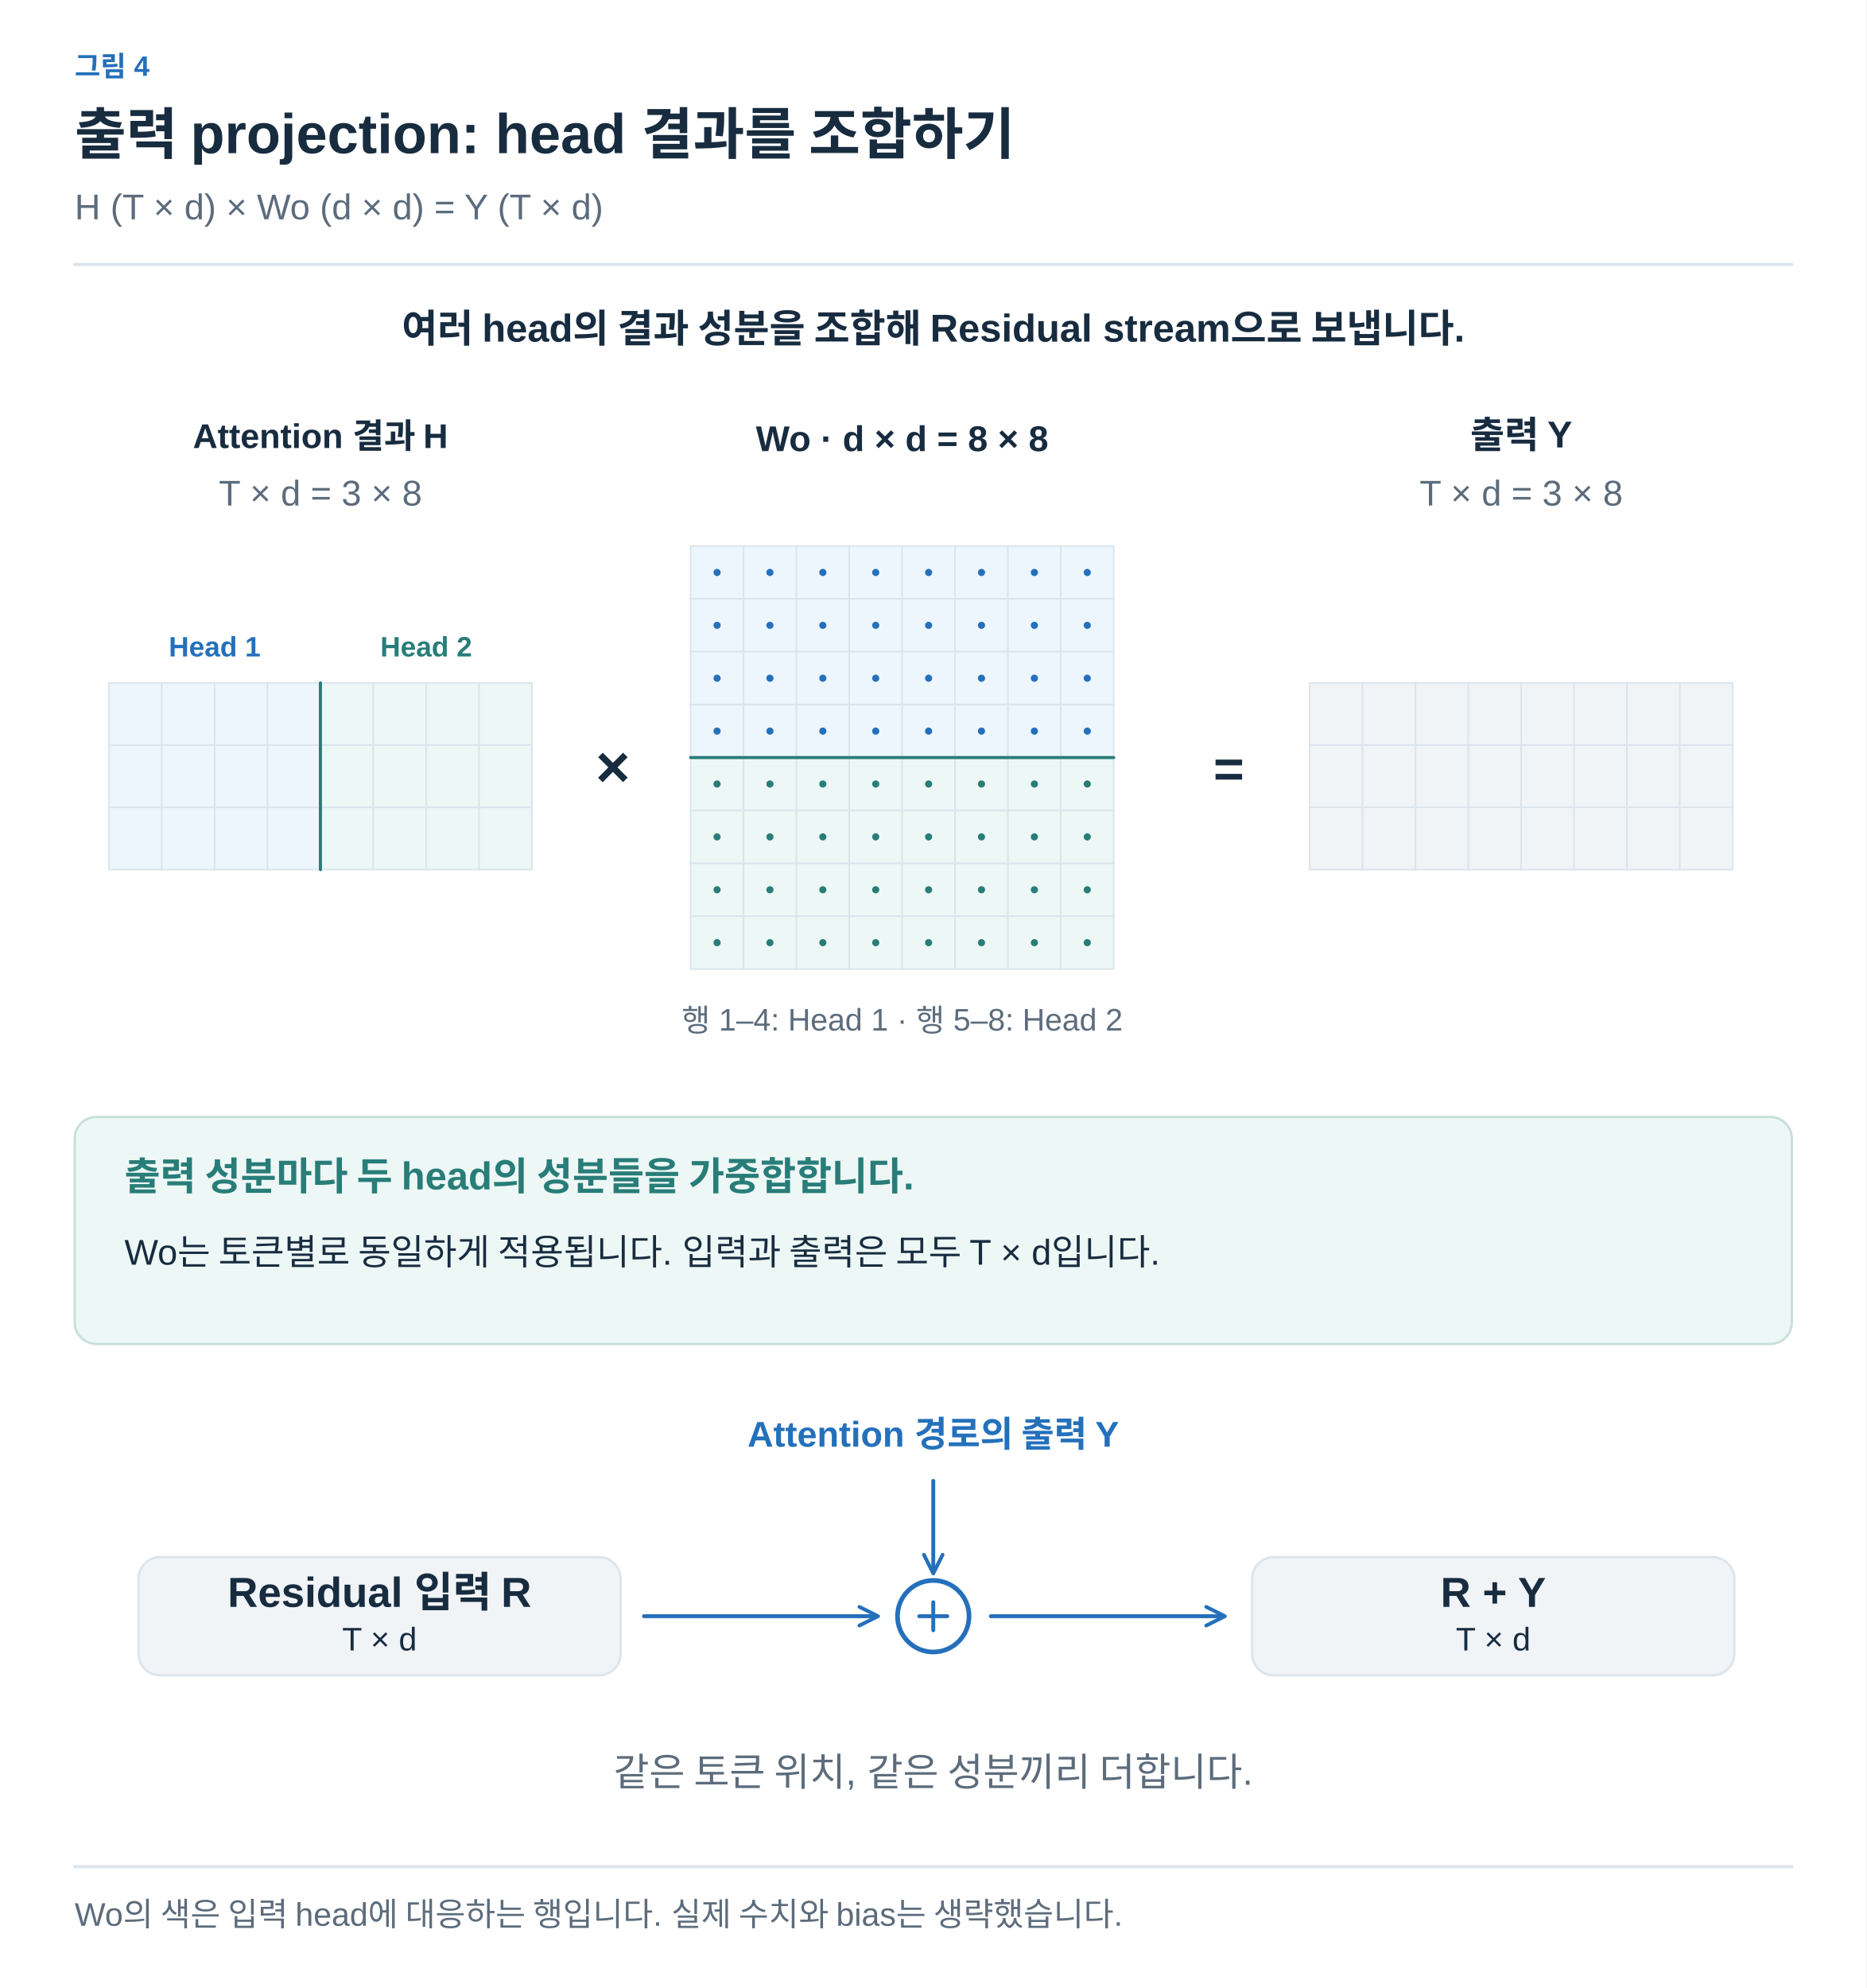
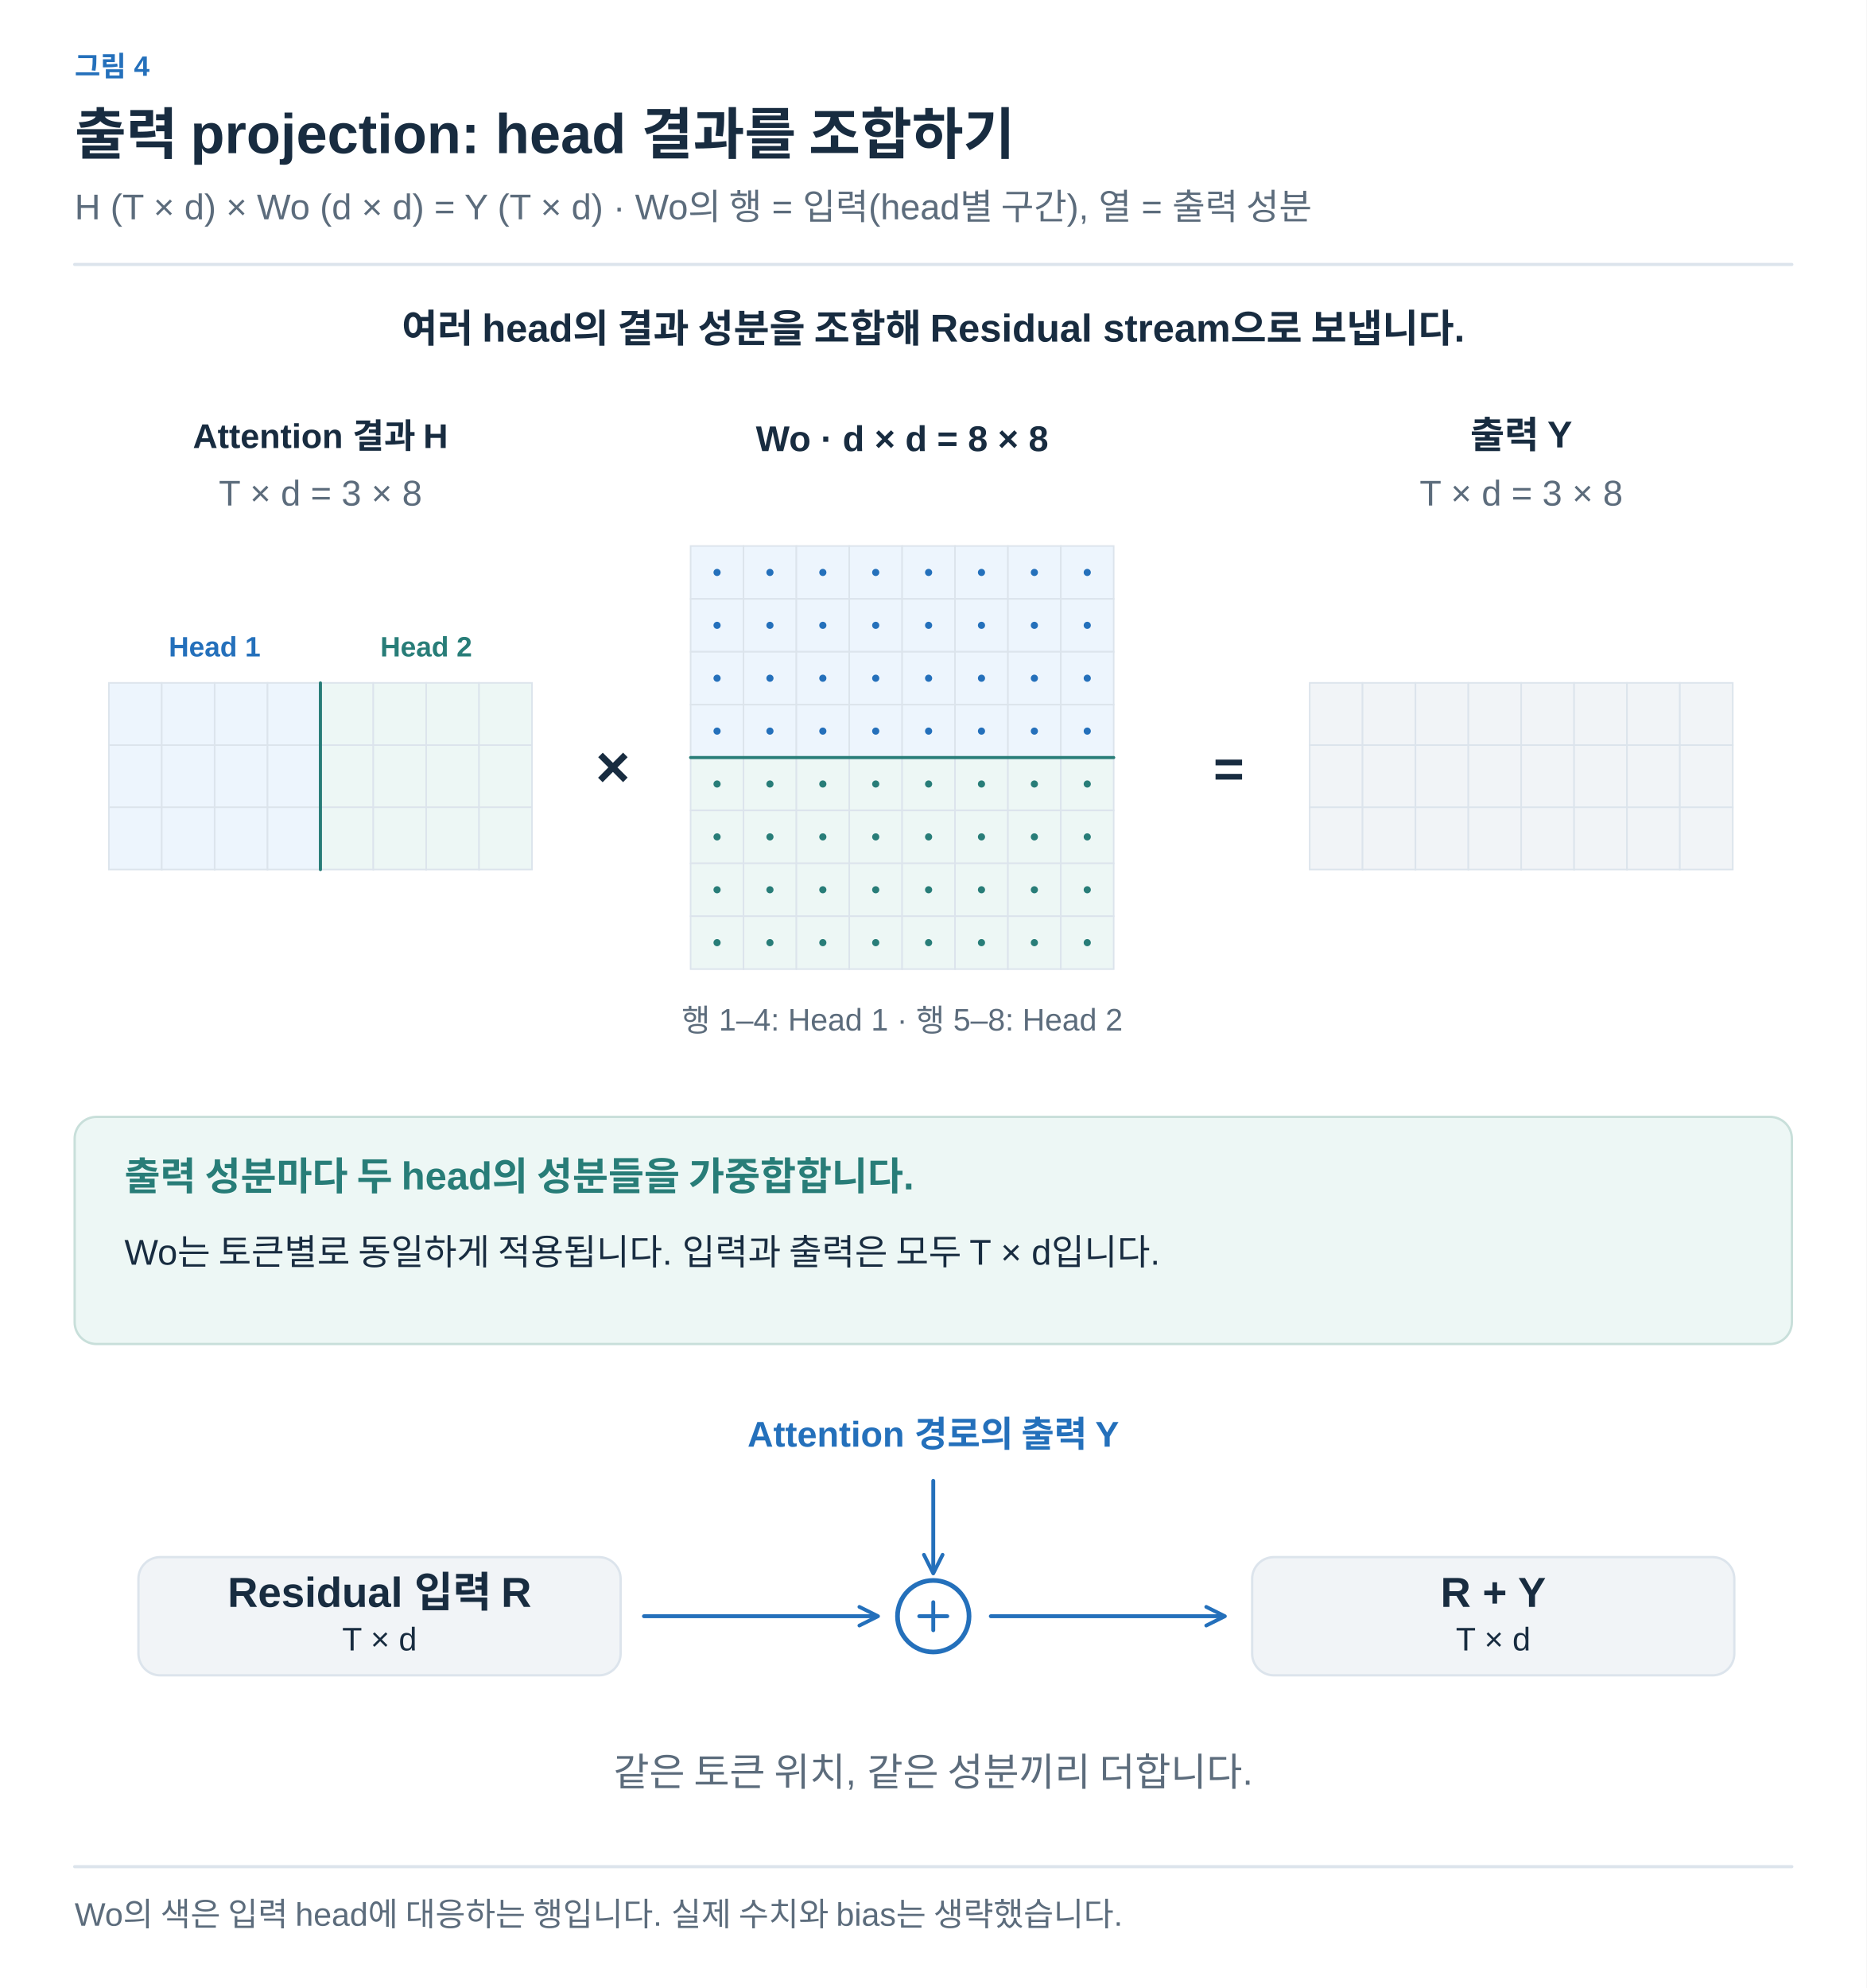
<svg xmlns="http://www.w3.org/2000/svg" width="1200" height="1278" viewBox="0 0 1200 1278" role="img" aria-labelledby="title desc">
  <defs>
    <marker id="arrow-ink" viewBox="0 0 10 10" refX="8" refY="5" markerWidth="6" markerHeight="6" orient="auto">
      <path d="M1 1 L9 5 L1 9" fill="none" stroke="#182C40" stroke-width="1.6" />
    </marker>
    <marker id="arrow-muted" viewBox="0 0 10 10" refX="8" refY="5" markerWidth="6" markerHeight="6" orient="auto">
      <path d="M1 1 L9 5 L1 9" fill="none" stroke="#5C6C7C" stroke-width="1.6" />
    </marker>
    <marker id="arrow-line" viewBox="0 0 10 10" refX="8" refY="5" markerWidth="6" markerHeight="6" orient="auto">
      <path d="M1 1 L9 5 L1 9" fill="none" stroke="#DCE4EC" stroke-width="1.6" />
    </marker>
    <marker id="arrow-paper" viewBox="0 0 10 10" refX="8" refY="5" markerWidth="6" markerHeight="6" orient="auto">
      <path d="M1 1 L9 5 L1 9" fill="none" stroke="#FFFFFF" stroke-width="1.6" />
    </marker>
    <marker id="arrow-blue" viewBox="0 0 10 10" refX="8" refY="5" markerWidth="6" markerHeight="6" orient="auto">
      <path d="M1 1 L9 5 L1 9" fill="none" stroke="#2470BB" stroke-width="1.6" />
    </marker>
    <marker id="arrow-teal" viewBox="0 0 10 10" refX="8" refY="5" markerWidth="6" markerHeight="6" orient="auto">
      <path d="M1 1 L9 5 L1 9" fill="none" stroke="#287D78" stroke-width="1.6" />
    </marker>
    <marker id="arrow-orange" viewBox="0 0 10 10" refX="8" refY="5" markerWidth="6" markerHeight="6" orient="auto">
      <path d="M1 1 L9 5 L1 9" fill="none" stroke="#B55B22" stroke-width="1.6" />
    </marker>
    <marker id="arrow-purple" viewBox="0 0 10 10" refX="8" refY="5" markerWidth="6" markerHeight="6" orient="auto">
      <path d="M1 1 L9 5 L1 9" fill="none" stroke="#7954A3" stroke-width="1.6" />
    </marker>
    <marker id="arrow-gray" viewBox="0 0 10 10" refX="8" refY="5" markerWidth="6" markerHeight="6" orient="auto">
      <path d="M1 1 L9 5 L1 9" fill="none" stroke="#657789" stroke-width="1.6" />
    </marker>
    <marker id="arrow-red" viewBox="0 0 10 10" refX="8" refY="5" markerWidth="6" markerHeight="6" orient="auto">
      <path d="M1 1 L9 5 L1 9" fill="none" stroke="#B34242" stroke-width="1.6" />
    </marker>
    <marker id="arrow-indigo" viewBox="0 0 10 10" refX="8" refY="5" markerWidth="6" markerHeight="6" orient="auto">
      <path d="M1 1 L9 5 L1 9" fill="none" stroke="#4C60A8" stroke-width="1.6" />
    </marker>
    <marker id="arrow-slate" viewBox="0 0 10 10" refX="8" refY="5" markerWidth="6" markerHeight="6" orient="auto">
      <path d="M1 1 L9 5 L1 9" fill="none" stroke="#8191A0" stroke-width="1.6" />
    </marker>
    <marker id="arrow-surface" viewBox="0 0 10 10" refX="8" refY="5" markerWidth="6" markerHeight="6" orient="auto">
      <path d="M1 1 L9 5 L1 9" fill="none" stroke="#F8FAFC" stroke-width="1.6" />
    </marker>
  </defs>
  <style>text{font-family:Arial,"Apple SD Gothic Neo","Noto Sans KR",sans-serif}text[font-family]{font-family:Menlo,Consolas,monospace}path{stroke-linecap:round;stroke-linejoin:round}</style>
  <rect width="100%" height="100%" fill="white" />
  <text x="48" y="49" fill="#2470BB" font-size="18" font-weight="600" text-anchor="start" data-max-width="1104">그림 4</text>
  <text x="48" y="99" fill="#182C40" font-size="36" font-weight="700" text-anchor="start" data-max-width="1104">출력 projection: head 결과를 조합하기</text>
-   <text x="48" y="141" fill="#5C6C7C" font-size="23" font-weight="400" text-anchor="start" data-max-width="1104">H (T × d) × Wo (d × d) = Y (T × d)</text>
+   <text x="48" y="141" fill="#5C6C7C" font-size="23" font-weight="400" text-anchor="start" data-max-width="1104">H (T × d) × Wo (d × d) = Y (T × d) · Wo의 행 = 입력(head별 구간), 열 = 출력 성분</text>
  <path d="M48,170 H1152" stroke="#DCE4EC" stroke-width="2" />
  <g transform="translate(48 206) scale(1)" data-panel="1">
    <g transform="translate(-48 -205)">
      <text x="600" y="219" fill="#182C40" font-size="25" font-weight="600" text-anchor="middle">여러 head의 결과 성분을 조합해 Residual stream으로 보냅니다.</text>
      <text x="206" y="287" fill="#182C40" font-size="22" font-weight="600" text-anchor="middle">Attention 결과 H</text>
      <text x="206" y="324" fill="#5C6C7C" font-size="23" font-weight="400" text-anchor="middle">T × d = 3 × 8</text>
      <text x="138" y="421" fill="#2470BB" font-size="18" font-weight="600" text-anchor="middle">Head 1</text>
      <text x="274" y="421" fill="#287D78" font-size="18" font-weight="600" text-anchor="middle">Head 2</text>
      <rect x="70" y="438" width="34" height="40" rx="0" fill="#EDF5FD" stroke="#DCE4EC" stroke-width="1" />
      <rect x="104" y="438" width="34" height="40" rx="0" fill="#EDF5FD" stroke="#DCE4EC" stroke-width="1" />
      <rect x="138" y="438" width="34" height="40" rx="0" fill="#EDF5FD" stroke="#DCE4EC" stroke-width="1" />
      <rect x="172" y="438" width="34" height="40" rx="0" fill="#EDF5FD" stroke="#DCE4EC" stroke-width="1" />
      <rect x="206" y="438" width="34" height="40" rx="0" fill="#EDF7F5" stroke="#DCE4EC" stroke-width="1" />
      <rect x="240" y="438" width="34" height="40" rx="0" fill="#EDF7F5" stroke="#DCE4EC" stroke-width="1" />
      <rect x="274" y="438" width="34" height="40" rx="0" fill="#EDF7F5" stroke="#DCE4EC" stroke-width="1" />
      <rect x="308" y="438" width="34" height="40" rx="0" fill="#EDF7F5" stroke="#DCE4EC" stroke-width="1" />
      <rect x="70" y="478" width="34" height="40" rx="0" fill="#EDF5FD" stroke="#DCE4EC" stroke-width="1" />
      <rect x="104" y="478" width="34" height="40" rx="0" fill="#EDF5FD" stroke="#DCE4EC" stroke-width="1" />
      <rect x="138" y="478" width="34" height="40" rx="0" fill="#EDF5FD" stroke="#DCE4EC" stroke-width="1" />
      <rect x="172" y="478" width="34" height="40" rx="0" fill="#EDF5FD" stroke="#DCE4EC" stroke-width="1" />
      <rect x="206" y="478" width="34" height="40" rx="0" fill="#EDF7F5" stroke="#DCE4EC" stroke-width="1" />
      <rect x="240" y="478" width="34" height="40" rx="0" fill="#EDF7F5" stroke="#DCE4EC" stroke-width="1" />
      <rect x="274" y="478" width="34" height="40" rx="0" fill="#EDF7F5" stroke="#DCE4EC" stroke-width="1" />
      <rect x="308" y="478" width="34" height="40" rx="0" fill="#EDF7F5" stroke="#DCE4EC" stroke-width="1" />
      <rect x="70" y="518" width="34" height="40" rx="0" fill="#EDF5FD" stroke="#DCE4EC" stroke-width="1" />
      <rect x="104" y="518" width="34" height="40" rx="0" fill="#EDF5FD" stroke="#DCE4EC" stroke-width="1" />
      <rect x="138" y="518" width="34" height="40" rx="0" fill="#EDF5FD" stroke="#DCE4EC" stroke-width="1" />
      <rect x="172" y="518" width="34" height="40" rx="0" fill="#EDF5FD" stroke="#DCE4EC" stroke-width="1" />
      <rect x="206" y="518" width="34" height="40" rx="0" fill="#EDF7F5" stroke="#DCE4EC" stroke-width="1" />
      <rect x="240" y="518" width="34" height="40" rx="0" fill="#EDF7F5" stroke="#DCE4EC" stroke-width="1" />
      <rect x="274" y="518" width="34" height="40" rx="0" fill="#EDF7F5" stroke="#DCE4EC" stroke-width="1" />
      <rect x="308" y="518" width="34" height="40" rx="0" fill="#EDF7F5" stroke="#DCE4EC" stroke-width="1" />
      <path d="M206.0,438 L206.0,558" fill="none" stroke="#287D78" stroke-width="2" />
      <text x="394" y="505" fill="#182C40" font-size="38" font-weight="600" text-anchor="middle">×</text>
      <text x="580" y="289" fill="#182C40" font-size="23" font-weight="600" text-anchor="middle">Wo · d × d = 8 × 8</text>
      <rect x="444" y="350" width="34" height="34" rx="0" fill="#EDF5FD" stroke="#DCE4EC" stroke-width="1" />
      <circle cx="461" cy="367" r="2.3" fill="#2470BB" />
      <rect x="478" y="350" width="34" height="34" rx="0" fill="#EDF5FD" stroke="#DCE4EC" stroke-width="1" />
      <circle cx="495" cy="367" r="2.3" fill="#2470BB" />
      <rect x="512" y="350" width="34" height="34" rx="0" fill="#EDF5FD" stroke="#DCE4EC" stroke-width="1" />
      <circle cx="529" cy="367" r="2.3" fill="#2470BB" />
      <rect x="546" y="350" width="34" height="34" rx="0" fill="#EDF5FD" stroke="#DCE4EC" stroke-width="1" />
      <circle cx="563" cy="367" r="2.3" fill="#2470BB" />
      <rect x="580" y="350" width="34" height="34" rx="0" fill="#EDF5FD" stroke="#DCE4EC" stroke-width="1" />
      <circle cx="597" cy="367" r="2.3" fill="#2470BB" />
      <rect x="614" y="350" width="34" height="34" rx="0" fill="#EDF5FD" stroke="#DCE4EC" stroke-width="1" />
      <circle cx="631" cy="367" r="2.3" fill="#2470BB" />
      <rect x="648" y="350" width="34" height="34" rx="0" fill="#EDF5FD" stroke="#DCE4EC" stroke-width="1" />
      <circle cx="665" cy="367" r="2.3" fill="#2470BB" />
      <rect x="682" y="350" width="34" height="34" rx="0" fill="#EDF5FD" stroke="#DCE4EC" stroke-width="1" />
      <circle cx="699" cy="367" r="2.3" fill="#2470BB" />
      <rect x="444" y="384" width="34" height="34" rx="0" fill="#EDF5FD" stroke="#DCE4EC" stroke-width="1" />
      <circle cx="461" cy="401" r="2.3" fill="#2470BB" />
      <rect x="478" y="384" width="34" height="34" rx="0" fill="#EDF5FD" stroke="#DCE4EC" stroke-width="1" />
      <circle cx="495" cy="401" r="2.3" fill="#2470BB" />
      <rect x="512" y="384" width="34" height="34" rx="0" fill="#EDF5FD" stroke="#DCE4EC" stroke-width="1" />
      <circle cx="529" cy="401" r="2.3" fill="#2470BB" />
      <rect x="546" y="384" width="34" height="34" rx="0" fill="#EDF5FD" stroke="#DCE4EC" stroke-width="1" />
      <circle cx="563" cy="401" r="2.3" fill="#2470BB" />
      <rect x="580" y="384" width="34" height="34" rx="0" fill="#EDF5FD" stroke="#DCE4EC" stroke-width="1" />
      <circle cx="597" cy="401" r="2.3" fill="#2470BB" />
      <rect x="614" y="384" width="34" height="34" rx="0" fill="#EDF5FD" stroke="#DCE4EC" stroke-width="1" />
      <circle cx="631" cy="401" r="2.3" fill="#2470BB" />
      <rect x="648" y="384" width="34" height="34" rx="0" fill="#EDF5FD" stroke="#DCE4EC" stroke-width="1" />
      <circle cx="665" cy="401" r="2.3" fill="#2470BB" />
      <rect x="682" y="384" width="34" height="34" rx="0" fill="#EDF5FD" stroke="#DCE4EC" stroke-width="1" />
      <circle cx="699" cy="401" r="2.3" fill="#2470BB" />
      <rect x="444" y="418" width="34" height="34" rx="0" fill="#EDF5FD" stroke="#DCE4EC" stroke-width="1" />
      <circle cx="461" cy="435" r="2.3" fill="#2470BB" />
      <rect x="478" y="418" width="34" height="34" rx="0" fill="#EDF5FD" stroke="#DCE4EC" stroke-width="1" />
      <circle cx="495" cy="435" r="2.3" fill="#2470BB" />
      <rect x="512" y="418" width="34" height="34" rx="0" fill="#EDF5FD" stroke="#DCE4EC" stroke-width="1" />
      <circle cx="529" cy="435" r="2.3" fill="#2470BB" />
      <rect x="546" y="418" width="34" height="34" rx="0" fill="#EDF5FD" stroke="#DCE4EC" stroke-width="1" />
      <circle cx="563" cy="435" r="2.3" fill="#2470BB" />
      <rect x="580" y="418" width="34" height="34" rx="0" fill="#EDF5FD" stroke="#DCE4EC" stroke-width="1" />
      <circle cx="597" cy="435" r="2.3" fill="#2470BB" />
      <rect x="614" y="418" width="34" height="34" rx="0" fill="#EDF5FD" stroke="#DCE4EC" stroke-width="1" />
      <circle cx="631" cy="435" r="2.3" fill="#2470BB" />
      <rect x="648" y="418" width="34" height="34" rx="0" fill="#EDF5FD" stroke="#DCE4EC" stroke-width="1" />
      <circle cx="665" cy="435" r="2.3" fill="#2470BB" />
      <rect x="682" y="418" width="34" height="34" rx="0" fill="#EDF5FD" stroke="#DCE4EC" stroke-width="1" />
      <circle cx="699" cy="435" r="2.3" fill="#2470BB" />
      <rect x="444" y="452" width="34" height="34" rx="0" fill="#EDF5FD" stroke="#DCE4EC" stroke-width="1" />
      <circle cx="461" cy="469" r="2.3" fill="#2470BB" />
      <rect x="478" y="452" width="34" height="34" rx="0" fill="#EDF5FD" stroke="#DCE4EC" stroke-width="1" />
      <circle cx="495" cy="469" r="2.3" fill="#2470BB" />
      <rect x="512" y="452" width="34" height="34" rx="0" fill="#EDF5FD" stroke="#DCE4EC" stroke-width="1" />
      <circle cx="529" cy="469" r="2.3" fill="#2470BB" />
      <rect x="546" y="452" width="34" height="34" rx="0" fill="#EDF5FD" stroke="#DCE4EC" stroke-width="1" />
      <circle cx="563" cy="469" r="2.3" fill="#2470BB" />
      <rect x="580" y="452" width="34" height="34" rx="0" fill="#EDF5FD" stroke="#DCE4EC" stroke-width="1" />
      <circle cx="597" cy="469" r="2.3" fill="#2470BB" />
      <rect x="614" y="452" width="34" height="34" rx="0" fill="#EDF5FD" stroke="#DCE4EC" stroke-width="1" />
      <circle cx="631" cy="469" r="2.3" fill="#2470BB" />
      <rect x="648" y="452" width="34" height="34" rx="0" fill="#EDF5FD" stroke="#DCE4EC" stroke-width="1" />
      <circle cx="665" cy="469" r="2.3" fill="#2470BB" />
      <rect x="682" y="452" width="34" height="34" rx="0" fill="#EDF5FD" stroke="#DCE4EC" stroke-width="1" />
      <circle cx="699" cy="469" r="2.3" fill="#2470BB" />
      <rect x="444" y="486" width="34" height="34" rx="0" fill="#EDF7F5" stroke="#DCE4EC" stroke-width="1" />
      <circle cx="461" cy="503" r="2.3" fill="#287D78" />
      <rect x="478" y="486" width="34" height="34" rx="0" fill="#EDF7F5" stroke="#DCE4EC" stroke-width="1" />
      <circle cx="495" cy="503" r="2.3" fill="#287D78" />
      <rect x="512" y="486" width="34" height="34" rx="0" fill="#EDF7F5" stroke="#DCE4EC" stroke-width="1" />
      <circle cx="529" cy="503" r="2.3" fill="#287D78" />
      <rect x="546" y="486" width="34" height="34" rx="0" fill="#EDF7F5" stroke="#DCE4EC" stroke-width="1" />
      <circle cx="563" cy="503" r="2.3" fill="#287D78" />
      <rect x="580" y="486" width="34" height="34" rx="0" fill="#EDF7F5" stroke="#DCE4EC" stroke-width="1" />
      <circle cx="597" cy="503" r="2.3" fill="#287D78" />
      <rect x="614" y="486" width="34" height="34" rx="0" fill="#EDF7F5" stroke="#DCE4EC" stroke-width="1" />
      <circle cx="631" cy="503" r="2.3" fill="#287D78" />
      <rect x="648" y="486" width="34" height="34" rx="0" fill="#EDF7F5" stroke="#DCE4EC" stroke-width="1" />
      <circle cx="665" cy="503" r="2.3" fill="#287D78" />
      <rect x="682" y="486" width="34" height="34" rx="0" fill="#EDF7F5" stroke="#DCE4EC" stroke-width="1" />
      <circle cx="699" cy="503" r="2.3" fill="#287D78" />
      <rect x="444" y="520" width="34" height="34" rx="0" fill="#EDF7F5" stroke="#DCE4EC" stroke-width="1" />
      <circle cx="461" cy="537" r="2.3" fill="#287D78" />
      <rect x="478" y="520" width="34" height="34" rx="0" fill="#EDF7F5" stroke="#DCE4EC" stroke-width="1" />
      <circle cx="495" cy="537" r="2.3" fill="#287D78" />
      <rect x="512" y="520" width="34" height="34" rx="0" fill="#EDF7F5" stroke="#DCE4EC" stroke-width="1" />
      <circle cx="529" cy="537" r="2.3" fill="#287D78" />
      <rect x="546" y="520" width="34" height="34" rx="0" fill="#EDF7F5" stroke="#DCE4EC" stroke-width="1" />
      <circle cx="563" cy="537" r="2.3" fill="#287D78" />
      <rect x="580" y="520" width="34" height="34" rx="0" fill="#EDF7F5" stroke="#DCE4EC" stroke-width="1" />
      <circle cx="597" cy="537" r="2.3" fill="#287D78" />
      <rect x="614" y="520" width="34" height="34" rx="0" fill="#EDF7F5" stroke="#DCE4EC" stroke-width="1" />
      <circle cx="631" cy="537" r="2.3" fill="#287D78" />
      <rect x="648" y="520" width="34" height="34" rx="0" fill="#EDF7F5" stroke="#DCE4EC" stroke-width="1" />
      <circle cx="665" cy="537" r="2.3" fill="#287D78" />
      <rect x="682" y="520" width="34" height="34" rx="0" fill="#EDF7F5" stroke="#DCE4EC" stroke-width="1" />
      <circle cx="699" cy="537" r="2.3" fill="#287D78" />
      <rect x="444" y="554" width="34" height="34" rx="0" fill="#EDF7F5" stroke="#DCE4EC" stroke-width="1" />
      <circle cx="461" cy="571" r="2.3" fill="#287D78" />
      <rect x="478" y="554" width="34" height="34" rx="0" fill="#EDF7F5" stroke="#DCE4EC" stroke-width="1" />
      <circle cx="495" cy="571" r="2.3" fill="#287D78" />
      <rect x="512" y="554" width="34" height="34" rx="0" fill="#EDF7F5" stroke="#DCE4EC" stroke-width="1" />
      <circle cx="529" cy="571" r="2.3" fill="#287D78" />
      <rect x="546" y="554" width="34" height="34" rx="0" fill="#EDF7F5" stroke="#DCE4EC" stroke-width="1" />
      <circle cx="563" cy="571" r="2.3" fill="#287D78" />
      <rect x="580" y="554" width="34" height="34" rx="0" fill="#EDF7F5" stroke="#DCE4EC" stroke-width="1" />
      <circle cx="597" cy="571" r="2.3" fill="#287D78" />
      <rect x="614" y="554" width="34" height="34" rx="0" fill="#EDF7F5" stroke="#DCE4EC" stroke-width="1" />
      <circle cx="631" cy="571" r="2.3" fill="#287D78" />
      <rect x="648" y="554" width="34" height="34" rx="0" fill="#EDF7F5" stroke="#DCE4EC" stroke-width="1" />
      <circle cx="665" cy="571" r="2.3" fill="#287D78" />
      <rect x="682" y="554" width="34" height="34" rx="0" fill="#EDF7F5" stroke="#DCE4EC" stroke-width="1" />
      <circle cx="699" cy="571" r="2.3" fill="#287D78" />
      <rect x="444" y="588" width="34" height="34" rx="0" fill="#EDF7F5" stroke="#DCE4EC" stroke-width="1" />
      <circle cx="461" cy="605" r="2.3" fill="#287D78" />
      <rect x="478" y="588" width="34" height="34" rx="0" fill="#EDF7F5" stroke="#DCE4EC" stroke-width="1" />
      <circle cx="495" cy="605" r="2.3" fill="#287D78" />
      <rect x="512" y="588" width="34" height="34" rx="0" fill="#EDF7F5" stroke="#DCE4EC" stroke-width="1" />
      <circle cx="529" cy="605" r="2.3" fill="#287D78" />
      <rect x="546" y="588" width="34" height="34" rx="0" fill="#EDF7F5" stroke="#DCE4EC" stroke-width="1" />
      <circle cx="563" cy="605" r="2.3" fill="#287D78" />
      <rect x="580" y="588" width="34" height="34" rx="0" fill="#EDF7F5" stroke="#DCE4EC" stroke-width="1" />
      <circle cx="597" cy="605" r="2.3" fill="#287D78" />
      <rect x="614" y="588" width="34" height="34" rx="0" fill="#EDF7F5" stroke="#DCE4EC" stroke-width="1" />
      <circle cx="631" cy="605" r="2.3" fill="#287D78" />
      <rect x="648" y="588" width="34" height="34" rx="0" fill="#EDF7F5" stroke="#DCE4EC" stroke-width="1" />
      <circle cx="665" cy="605" r="2.3" fill="#287D78" />
      <rect x="682" y="588" width="34" height="34" rx="0" fill="#EDF7F5" stroke="#DCE4EC" stroke-width="1" />
      <circle cx="699" cy="605" r="2.3" fill="#287D78" />
      <path d="M444,486.0 L716,486.0" fill="none" stroke="#287D78" stroke-width="2" />
      <text x="790" y="505" fill="#182C40" font-size="34" font-weight="600" text-anchor="middle">=</text>
      <text x="978" y="287" fill="#182C40" font-size="24" font-weight="600" text-anchor="middle">출력 Y</text>
      <text x="978" y="324" fill="#5C6C7C" font-size="23" font-weight="400" text-anchor="middle">T × d = 3 × 8</text>
      <rect x="842" y="438" width="34" height="40" rx="0" fill="#F1F4F7" stroke="#DCE4EC" stroke-width="1" />
      <rect x="876" y="438" width="34" height="40" rx="0" fill="#F1F4F7" stroke="#DCE4EC" stroke-width="1" />
      <rect x="910" y="438" width="34" height="40" rx="0" fill="#F1F4F7" stroke="#DCE4EC" stroke-width="1" />
      <rect x="944" y="438" width="34" height="40" rx="0" fill="#F1F4F7" stroke="#DCE4EC" stroke-width="1" />
      <rect x="978" y="438" width="34" height="40" rx="0" fill="#F1F4F7" stroke="#DCE4EC" stroke-width="1" />
      <rect x="1012" y="438" width="34" height="40" rx="0" fill="#F1F4F7" stroke="#DCE4EC" stroke-width="1" />
      <rect x="1046" y="438" width="34" height="40" rx="0" fill="#F1F4F7" stroke="#DCE4EC" stroke-width="1" />
      <rect x="1080" y="438" width="34" height="40" rx="0" fill="#F1F4F7" stroke="#DCE4EC" stroke-width="1" />
      <rect x="842" y="478" width="34" height="40" rx="0" fill="#F1F4F7" stroke="#DCE4EC" stroke-width="1" />
      <rect x="876" y="478" width="34" height="40" rx="0" fill="#F1F4F7" stroke="#DCE4EC" stroke-width="1" />
      <rect x="910" y="478" width="34" height="40" rx="0" fill="#F1F4F7" stroke="#DCE4EC" stroke-width="1" />
      <rect x="944" y="478" width="34" height="40" rx="0" fill="#F1F4F7" stroke="#DCE4EC" stroke-width="1" />
      <rect x="978" y="478" width="34" height="40" rx="0" fill="#F1F4F7" stroke="#DCE4EC" stroke-width="1" />
      <rect x="1012" y="478" width="34" height="40" rx="0" fill="#F1F4F7" stroke="#DCE4EC" stroke-width="1" />
      <rect x="1046" y="478" width="34" height="40" rx="0" fill="#F1F4F7" stroke="#DCE4EC" stroke-width="1" />
      <rect x="1080" y="478" width="34" height="40" rx="0" fill="#F1F4F7" stroke="#DCE4EC" stroke-width="1" />
      <rect x="842" y="518" width="34" height="40" rx="0" fill="#F1F4F7" stroke="#DCE4EC" stroke-width="1" />
      <rect x="876" y="518" width="34" height="40" rx="0" fill="#F1F4F7" stroke="#DCE4EC" stroke-width="1" />
      <rect x="910" y="518" width="34" height="40" rx="0" fill="#F1F4F7" stroke="#DCE4EC" stroke-width="1" />
      <rect x="944" y="518" width="34" height="40" rx="0" fill="#F1F4F7" stroke="#DCE4EC" stroke-width="1" />
      <rect x="978" y="518" width="34" height="40" rx="0" fill="#F1F4F7" stroke="#DCE4EC" stroke-width="1" />
      <rect x="1012" y="518" width="34" height="40" rx="0" fill="#F1F4F7" stroke="#DCE4EC" stroke-width="1" />
      <rect x="1046" y="518" width="34" height="40" rx="0" fill="#F1F4F7" stroke="#DCE4EC" stroke-width="1" />
      <rect x="1080" y="518" width="34" height="40" rx="0" fill="#F1F4F7" stroke="#DCE4EC" stroke-width="1" />
      <text x="580" y="662" fill="#5C6C7C" font-size="20" font-weight="400" text-anchor="middle">행 1–4: Head 1 · 행 5–8: Head 2</text>
      <rect x="48" y="717" width="1104" height="146" rx="14" fill="#EDF7F5" stroke="#C8DFDA" stroke-width="1.5" />
      <text x="80" y="764" fill="#287D78" font-size="25" font-weight="600" text-anchor="start">출력 성분마다 두 head의 성분들을 가중합합니다.</text>
      <text x="80" y="812" fill="#182C40" font-size="23" font-weight="400" text-anchor="start">Wo는 토큰별로 동일하게 적용됩니다. 입력과 출력은 모두 T × d입니다.</text>
      <text x="600" y="929" fill="#2470BB" font-size="23" font-weight="600" text-anchor="middle">Attention 경로의 출력 Y</text>
      <path d="M600,951 L600,1009" fill="none" stroke="#2470BB" stroke-width="2.5" marker-end="url(#arrow-blue)" />
      <rect x="89" y="1000" width="310" height="76" rx="14" fill="#F1F4F7" stroke="#DCE4EC" stroke-width="1.5" />
      <text x="244" y="1032" fill="#182C40" font-size="27" font-weight="600" text-anchor="middle">Residual 입력 R</text>
      <text x="244" y="1060" fill="#182C40" font-size="21" font-weight="400" text-anchor="middle">T × d</text>
      <path d="M414,1038 L563,1038" fill="none" stroke="#2470BB" stroke-width="2.5" marker-end="url(#arrow-blue)" />
      <circle cx="600" cy="1038" r="23" fill="white" stroke="#2470BB" stroke-width="3" />
      <path d="M591,1038 L609,1038" fill="none" stroke="#2470BB" stroke-width="2.5" />
      <path d="M600,1029 L600,1047" fill="none" stroke="#2470BB" stroke-width="2.5" />
      <path d="M637,1038 L786,1038" fill="none" stroke="#2470BB" stroke-width="2.5" marker-end="url(#arrow-blue)" />
      <rect x="805" y="1000" width="310" height="76" rx="14" fill="#F1F4F7" stroke="#DCE4EC" stroke-width="1.5" />
      <text x="960" y="1032" fill="#182C40" font-size="27" font-weight="600" text-anchor="middle">R + Y</text>
      <text x="960" y="1060" fill="#182C40" font-size="21" font-weight="400" text-anchor="middle">T × d</text>
      <text x="600" y="1147" fill="#5C6C7C" font-size="25" font-weight="400" text-anchor="middle">같은 토큰 위치, 같은 성분끼리 더합니다.</text>
    </g>
  </g>
  <path d="M48,1200 H1152" stroke="#DCE4EC" stroke-width="2" />
  <text x="48" y="1238" fill="#5C6C7C" font-size="21" font-weight="400" text-anchor="start" data-max-width="1104">Wo의 색은 입력 head에 대응하는 행입니다. 실제 수치와 bias는 생략했습니다.</text>
</svg>
